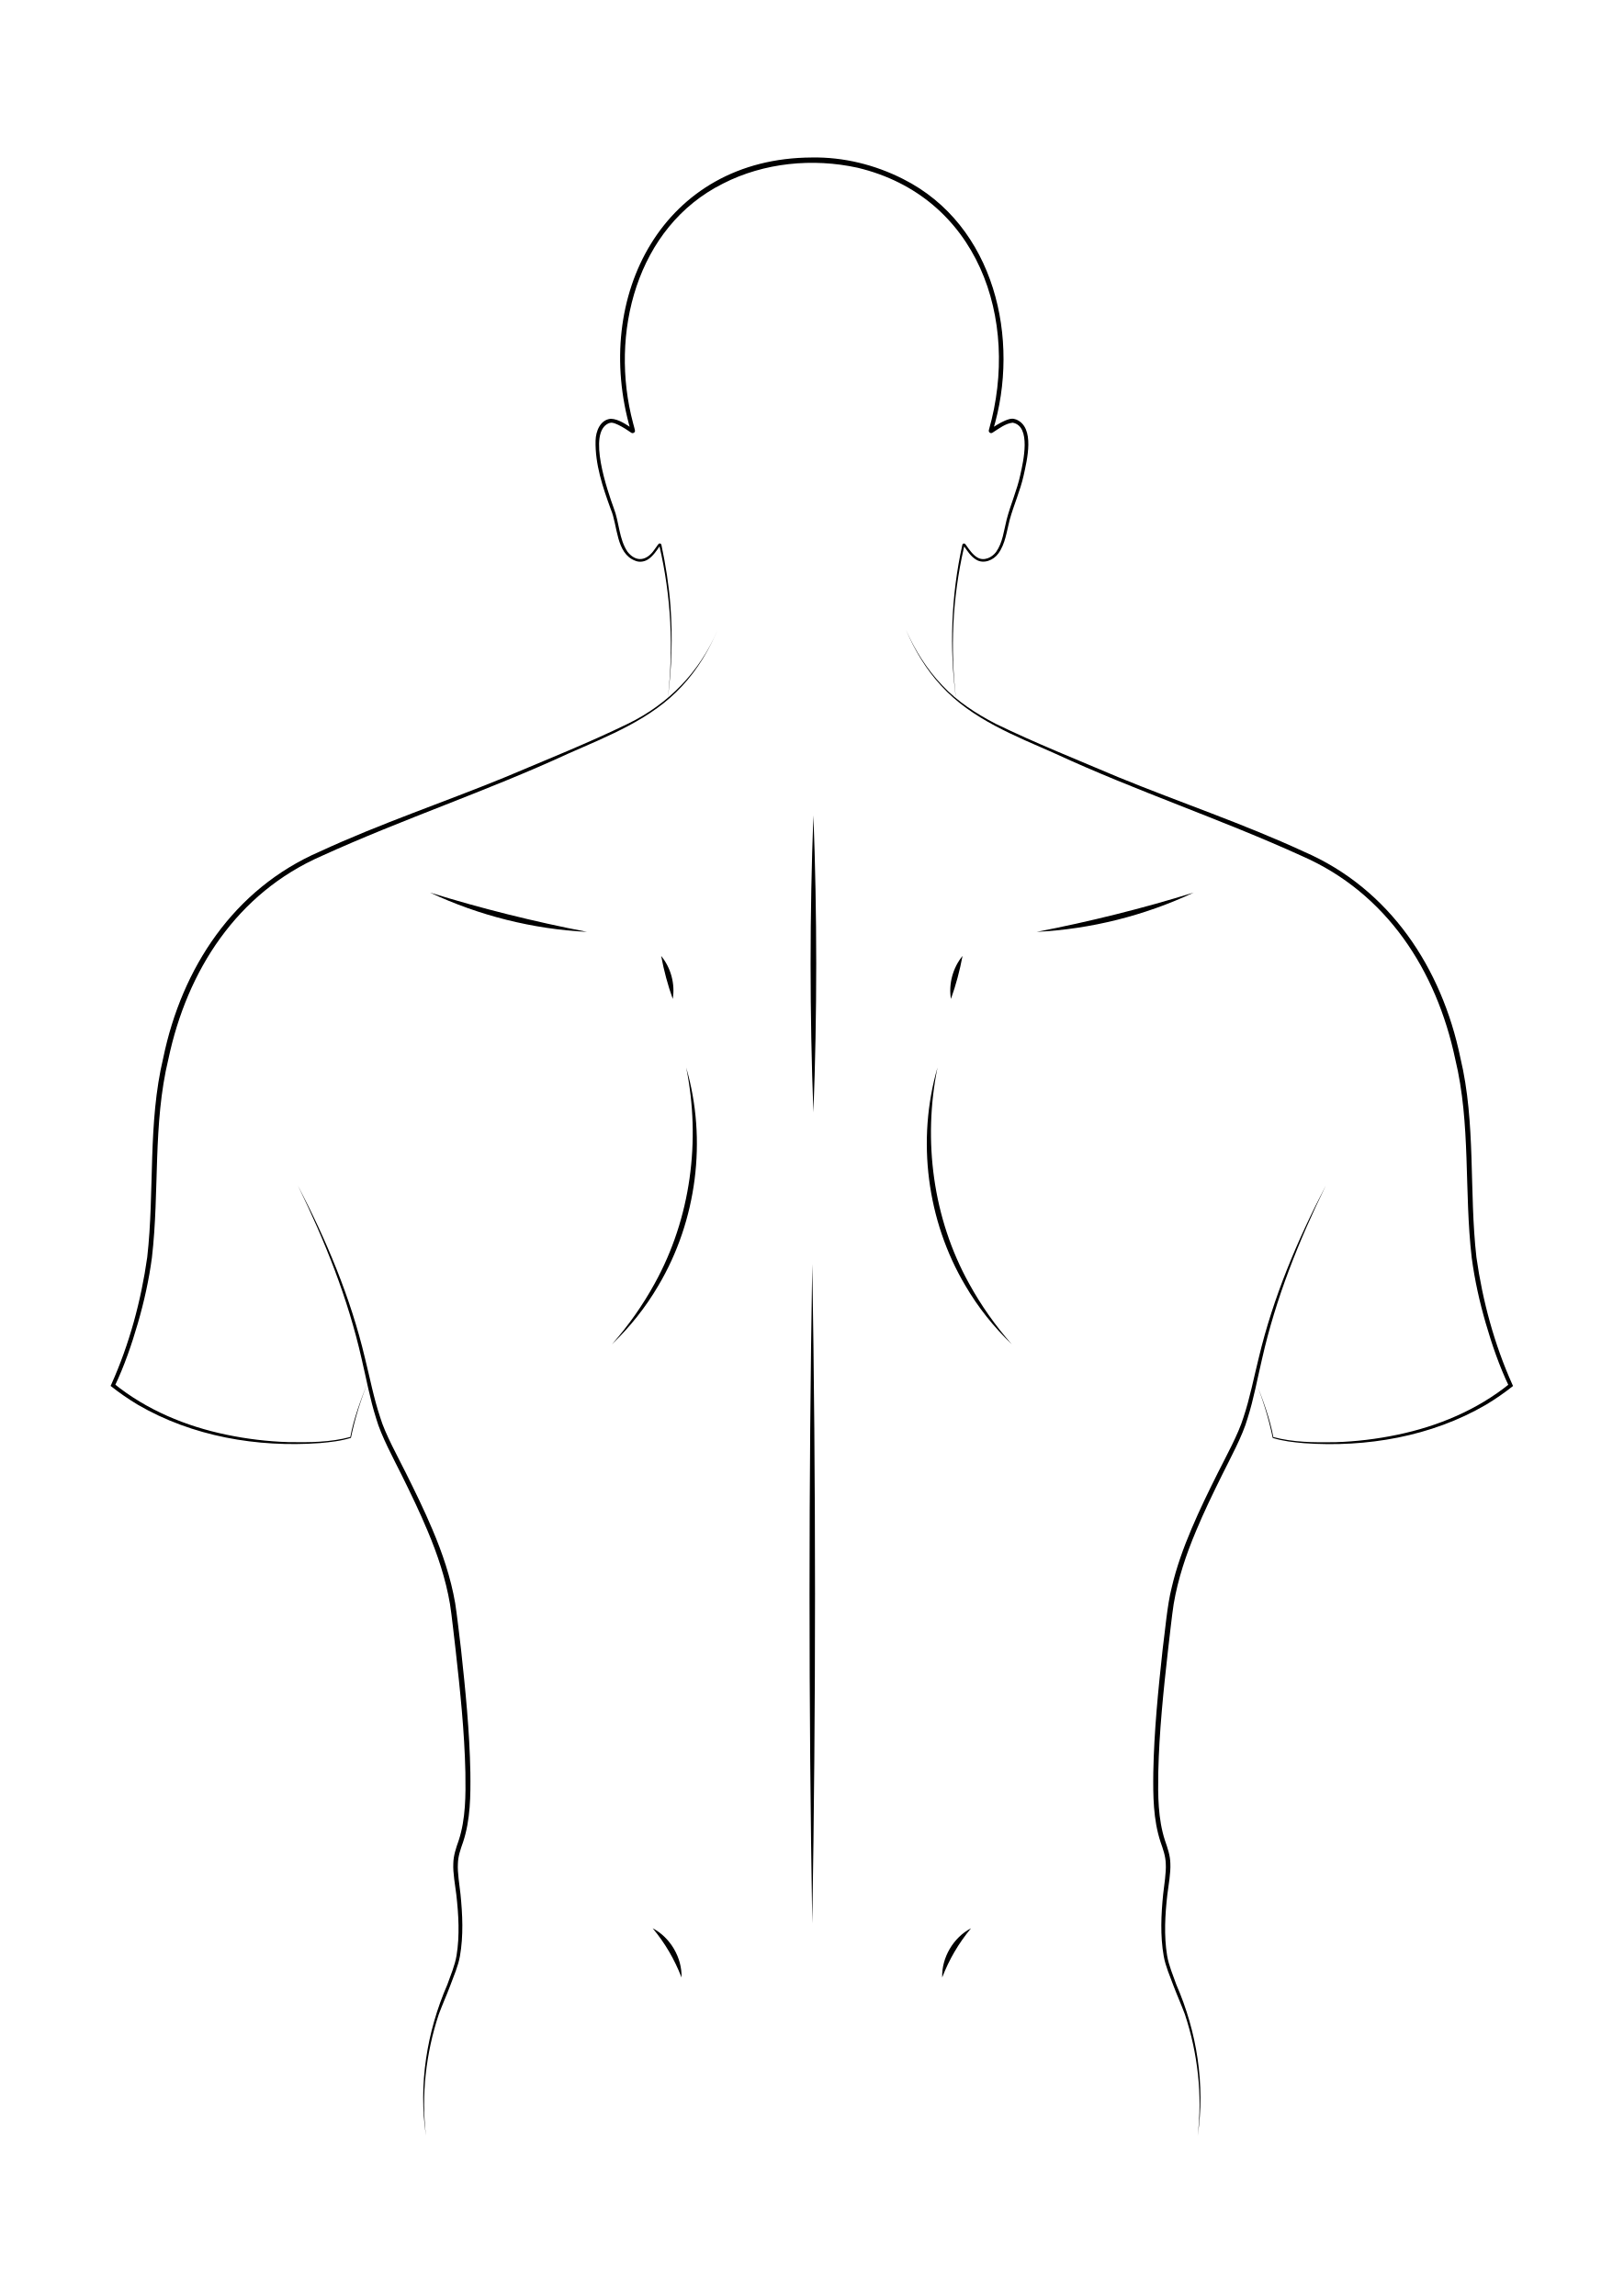
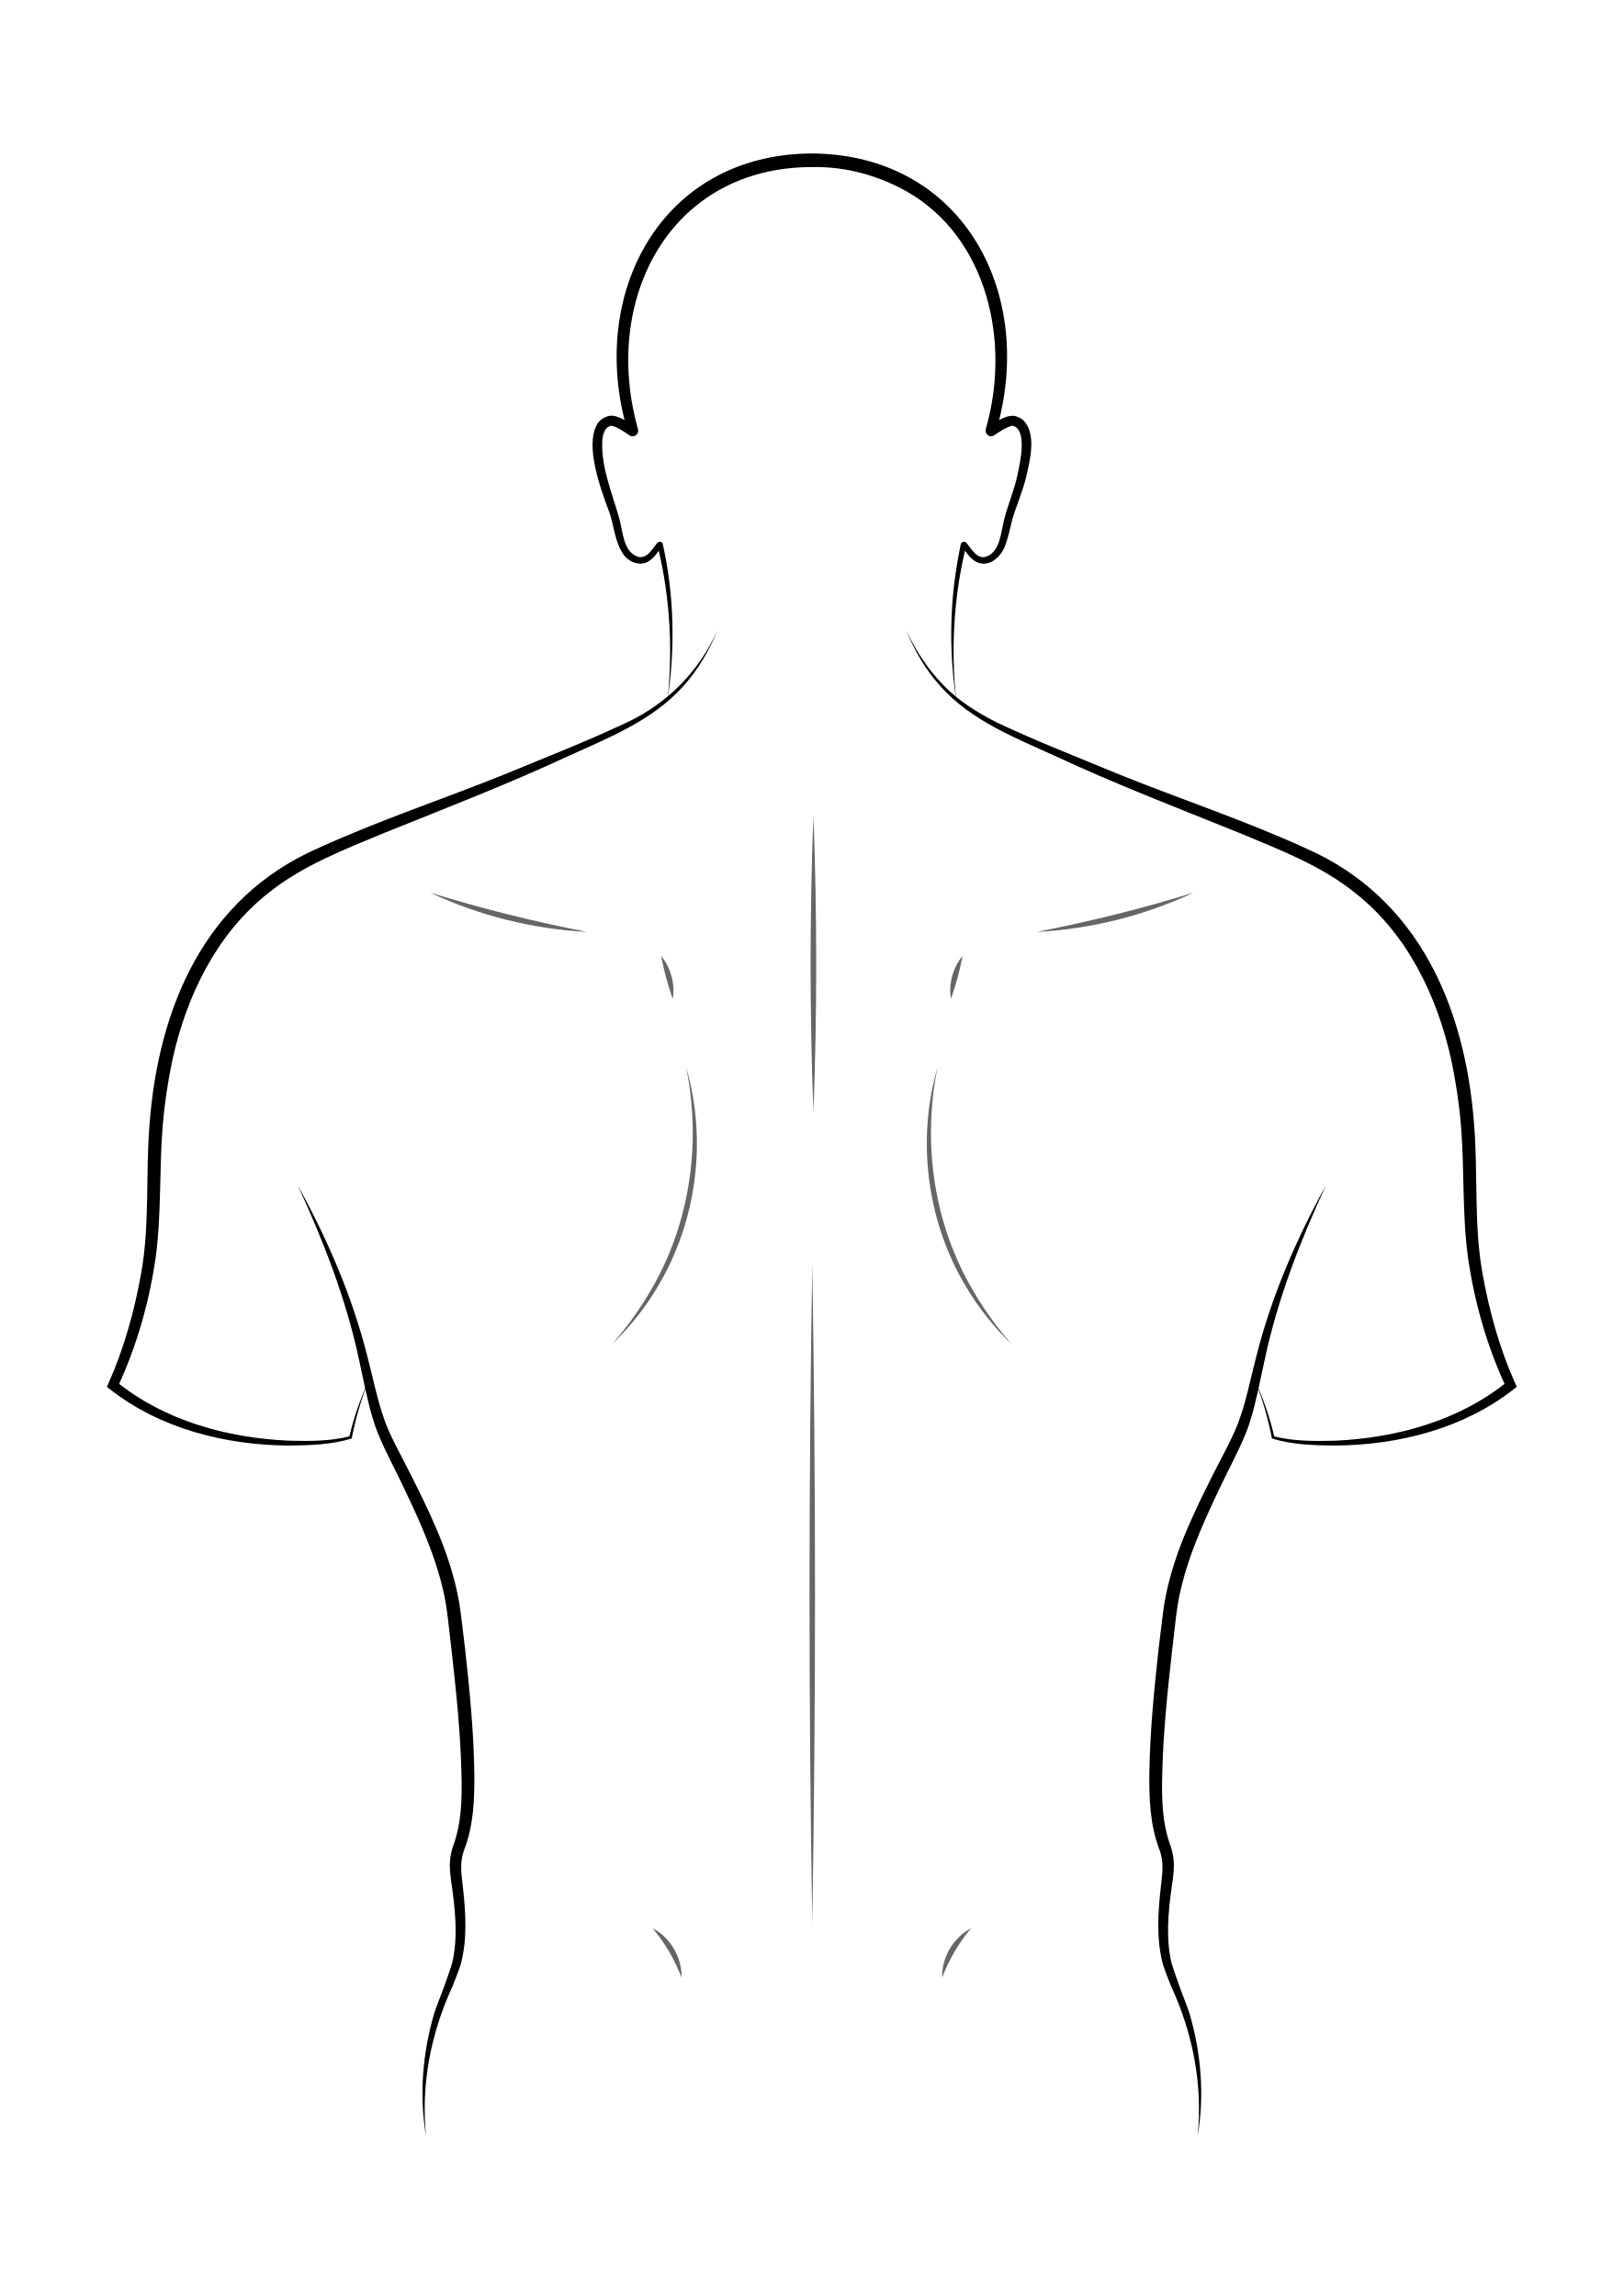
<svg xmlns="http://www.w3.org/2000/svg" version="1.1" id="Capa_1" x="0px" y="0px" viewBox="0 0 595.28 841.89" style="enable-background:new 0 0 595.28 841.89;" xml:space="preserve">
+   <style type="text/css">
+ 	.st0{fill:#666666;}
+ </style>
  <g>
-     <g>
-       <path d="M135.08,506.34c-2.8,6.75-4.95,13.75-6.43,20.89c-3.71,1.17-7.59,1.57-11.44,1.92c-22.9,1.65-46.7-2.42-66.69-14.07    c-3.47-2.08-6.79-4.39-9.97-6.9l0.24-0.51c6.63-14.76,10.93-30.68,13.19-46.69c2.75-24.19,0.13-49.07,5.88-73.13    c6.83-32.94,25.79-61.91,57.35-75.59c22.24-10.29,45.51-18.07,68.14-27.35c14.97-6.35,30.19-12.4,44.81-19.51    c14.99-7.26,26.44-19.14,32.97-34.51c-3.19,7.49-7.44,14.61-13.01,20.61c-11.17,12.21-27.05,18.31-41.84,24.85    c-29.6,13.68-60.68,23.99-90.33,37.5c-31.09,13.59-49.33,41.97-56.2,74.41c-5.79,23.98-3.21,48.5-6.06,72.93    c-1.08,8.13-2.87,16.17-5.15,24.02c-2.28,7.85-4.95,15.63-8.48,23.05l-0.2-0.86c11.87,9.58,26.28,15.59,41.16,18.67    c7.46,1.56,15.06,2.48,22.69,2.72c7.58,0.13,15.36,0.09,22.72-1.88C129.59,520.56,132.35,512.82,135.08,506.34L135.08,506.34z" />
-     </g>
-     <g>
-       <path d="M109.18,434.66c10.47,20.05,19.35,41.12,24.59,63.19c1.83,7.33,3.24,14.76,5.61,21.85c1.82,6.12,6.56,14.6,9.43,20.41    c3.37,6.76,6.69,13.55,9.64,20.53c3.72,8.73,6.8,17.79,8.42,27.17c0.6,3.65,1.67,13.06,2.14,16.89    c1.63,15.01,3.15,30.06,3.43,45.21c0.1,8.46,0.06,17.26-2.65,25.49c-0.92,2.6-1.86,5.21-1.92,7.98c-0.2,3.29,0.6,7.84,0.95,11.13    c0.76,7.55,1.12,15.24-0.2,22.76c-0.68,3.78-2.26,7.26-3.57,10.84c-1.33,3.53-2.89,7-4.19,10.5c-4.72,14.27-6.47,29.57-4.69,44.53    c-2.81-18.75,0.29-38.11,7.83-55.43c1.23-3.51,2.77-6.99,3.38-10.66c1.2-7.36,0.75-14.96-0.09-22.35    c-0.42-3.43-1.27-7.97-1.1-11.38c0.04-2.9,1.01-5.75,1.97-8.45c2.59-7.97,2.59-16.5,2.46-24.92c-0.33-15.03-1.92-30.04-3.59-45.01    c-0.46-3.72-1.46-13.17-2.06-16.79c-1.57-9.23-4.56-18.16-8.19-26.78c-2.89-6.93-6.17-13.71-9.51-20.47    c-2.87-5.79-7.58-14.48-9.34-20.71c-2.32-7.26-3.64-14.71-5.38-22.04C127.56,476.06,119.1,454.98,109.18,434.66L109.18,434.66z" />
-     </g>
-     <g>
-       <path d="M157.63,327.28c18.64,5.81,38.36,10.7,57.58,14.42C195.36,340.69,175.62,335.74,157.63,327.28L157.63,327.28z" />
-     </g>
-     <g>
-       <path d="M242.39,350.52c3.55,4.31,5.17,10.26,4.25,15.77C244.79,361.1,243.41,355.94,242.39,350.52L242.39,350.52z" />
-     </g>
-     <g>
-       <path d="M251.57,391.45c7.72,26.51,3.9,56.19-10.2,79.94c-4.65,7.95-10.42,15.21-17.03,21.53c6.05-6.86,11.32-14.34,15.68-22.3    C253.27,446.68,256.99,418.19,251.57,391.45L251.57,391.45z" />
-     </g>
-     <g>
-       <path d="M239.28,707.05c6.46,3.37,10.81,10.76,10.58,18.05C247.3,718.46,243.83,712.52,239.28,707.05L239.28,707.05z" />
-     </g>
-     <g>
-       <path d="M297.79,463.5c1.34,80.31,1.35,161.52,0,241.83C296.45,625.02,296.46,543.82,297.79,463.5L297.79,463.5z" />
-     </g>
-     <g>
-       <path d="M298.21,298.96c1.37,36.3,1.38,72.64,0,108.93C296.83,371.6,296.84,335.25,298.21,298.96L298.21,298.96z" />
-     </g>
-     <g>
-       <path d="M460.19,506.34c2.73,6.47,5.49,14.25,6.63,20.6c7.36,1.97,15.14,2,22.72,1.88c7.63-0.24,15.23-1.16,22.69-2.72    c14.88-3.08,29.29-9.09,41.16-18.67c0,0-0.2,0.86-0.2,0.86c-3.53-7.42-6.2-15.2-8.48-23.05c-2.28-7.85-4.07-15.89-5.15-24.02    c-2.85-24.43-0.27-48.96-6.06-72.93c-6.9-32.48-25.07-60.79-56.2-74.41c-29.65-13.51-60.73-23.81-90.33-37.5    c-14.79-6.55-30.67-12.64-41.84-24.85c-5.57-6.01-9.82-13.12-13.01-20.61c3.31,7.45,7.66,14.47,13.29,20.35    c5.55,5.97,12.49,10.42,19.69,14.16c14.62,7.1,29.85,13.15,44.81,19.51c22.63,9.28,45.9,17.06,68.14,27.35    c31.51,13.64,50.55,42.69,57.35,75.59c5.75,24.06,3.13,48.94,5.88,73.13c2.26,16.01,6.56,31.93,13.19,46.69    c0,0,0.24,0.51,0.24,0.51c-3.17,2.51-6.5,4.82-9.97,6.9c-19.99,11.65-43.79,15.71-66.69,14.07c-3.85-0.35-7.73-0.75-11.44-1.92    C465.14,520.09,462.99,513.09,460.19,506.34L460.19,506.34z" />
-     </g>
-     <g>
-       <path d="M486.09,434.66c-9.92,20.32-18.38,41.4-23.37,63.49c-1.74,7.32-3.05,14.77-5.38,22.04c-1.76,6.25-6.43,14.8-9.34,20.71    c-3.34,6.75-6.62,13.54-9.51,20.47c-3.64,8.62-6.63,17.55-8.2,26.78c-0.58,3.57-1.61,13.03-2.06,16.79    c-1.68,14.97-3.26,29.98-3.59,45.01c-0.13,8.42-0.13,16.95,2.46,24.92c0.95,2.71,1.93,5.55,1.97,8.45    c0.17,3.42-0.68,7.98-1.1,11.38c-0.84,7.39-1.29,15-0.09,22.35c0.61,3.67,2.15,7.15,3.38,10.66c7.54,17.32,10.64,36.68,7.83,55.43    c1.78-14.96,0.03-30.26-4.69-44.53c-1.3-3.5-2.85-6.96-4.19-10.5c-1.31-3.57-2.89-7.06-3.57-10.84    c-1.32-7.52-0.96-15.21-0.2-22.76c0.36-3.32,1.15-7.85,0.95-11.13c-0.07-2.77-1-5.38-1.92-7.98c-2.71-8.24-2.75-17.03-2.65-25.49    c0.27-15.15,1.8-30.19,3.43-45.21c0.88-6.56,1.66-16.11,3.29-22.49c1.72-7.41,4.31-14.58,7.27-21.57    c2.95-6.98,6.27-13.78,9.64-20.53c2.84-5.69,7.6-14.3,9.43-20.41c2.37-7.09,3.78-14.53,5.61-21.85    C466.74,475.78,475.62,454.71,486.09,434.66L486.09,434.66z" />
-     </g>
-     <g>
-       <path d="M437.64,327.28c-17.99,8.46-37.73,13.41-57.58,14.42C399.3,337.98,418.99,333.09,437.64,327.28L437.64,327.28z" />
-     </g>
-     <g>
-       <path d="M352.88,350.52c-1.02,5.42-2.4,10.58-4.25,15.77C347.72,360.78,349.34,354.83,352.88,350.52L352.88,350.52z" />
-     </g>
-     <g>
-       <path d="M343.7,391.45c-5.41,26.74-1.69,55.23,11.56,79.17c4.36,7.96,9.63,15.44,15.68,22.3c-6.61-6.32-12.39-13.58-17.03-21.53    C339.8,447.64,335.99,417.96,343.7,391.45L343.7,391.45z" />
-     </g>
-     <g>
-       <path d="M356,707.05c-4.55,5.47-8.02,11.41-10.58,18.05C345.18,717.81,349.53,710.41,356,707.05L356,707.05z" />
-     </g>
-     <g>
-       <path d="M350.51,256.37c-2.51-18.74-1.81-37.94,2.26-56.42c0.02-0.41,0.38-0.8,0.84-0.63c0.12,0.03,0.27,0.19,0.27,0.2l0.09,0.11    c0.06,0.07,0.13,0.15,0.18,0.22c1.1,1.57,2.5,3.62,4.18,4.57c2.37,1.44,5.37,0.02,6.87-2.05c2.44-3.47,2.83-7.83,3.87-11.92    c1.43-5.5,3.81-10.77,5-16.35c1.07-4.83,4.1-17.84-2.8-19.11c-2.63,0.27-4.96,2.11-7.17,3.51c-0.3,0.24-0.69,0.43-1.09,0.23    c-0.28-0.12-0.5-0.43-0.51-0.75c0.03-0.4,0.05-0.3,0.06-0.37c11.56-40.66-4.12-85.59-48.18-96.11    c-16.41-3.59-34.28-1.87-49.31,5.81c-31.87,15.92-41.68,55.28-32.97,87.86c0.13,0.59,0.67,2.31,0.7,2.81    c0.02,0.68-0.87,1.07-1.37,0.69c-1.48-1.04-3.1-2.07-4.71-2.86c-1-0.42-2.04-1.02-3.09-0.74c0,0-0.45,0.12-0.45,0.12    c-7.95,3.37-0.4,24.95,1.82,31.09c2.06,5.26,1.89,11.37,5.09,16.09c3.2,3.96,7.05,3.23,9.79-0.78c0,0,1.25-1.74,1.25-1.74    c0.09-0.11,0.18-0.23,0.27-0.34c0.36-0.46,1.02-0.2,1.09,0.3c1.57,7.38,2.75,14.85,3.31,22.38c0.84,11.4,0.48,22.87-1.02,34.18    c2.24-18.76,1.27-37.86-3.05-56.25c0,0-0.03-0.13-0.03-0.13c-0.02-0.07-0.01-0.04,0.01,0.01c0.05,0.08,0.15,0.12,0.25,0.08    c-0.92,1.43-2.67,4.06-4.54,5.13c-1.31,0.8-3.08,1.02-4.5,0.41c-7.16-2.66-6.42-12.96-9.01-18.93    c-2.94-8.06-5.79-16.49-5.56-25.18c0.09-3.35,1.67-7.59,5.57-7.96c3.01,0.11,5.68,2.18,8.13,3.7c0,0,0.2,0.14,0.2,0.14    c-0.14-0.1-0.41-0.14-0.61-0.04c-0.2,0.09-0.36,0.31-0.37,0.55c0.03,0.31,0.02,0.12,0,0.11l-0.04-0.13l-0.07-0.26    c-14.21-48.92,11.97-99.66,66.47-99.87c11.55-0.21,23.12,2.64,33.43,7.87c33.72,16.94,43.16,58.97,32.94,92.27    c-0.02-0.48-0.6-0.77-0.97-0.5c0,0,0.2-0.14,0.2-0.14l0.9-0.61c1.86-1.18,3.76-2.37,5.94-2.97c0.57-0.14,1.34-0.22,1.93-0.01    c0,0,0.58,0.17,0.58,0.17c6.97,2.91,3.93,14.89,2.69,20.56c-1.24,5.6-3.63,10.8-5.13,16.32c-1.07,4.11-1.55,8.69-4.15,12.27    c-1.76,2.44-5.4,3.95-8.14,2.22c-1.89-1.13-3.17-3.12-4.38-4.86c-0.05-0.07-0.1-0.13-0.15-0.2c-0.04-0.06-0.15-0.16-0.01-0.07    c0.1,0.04,0.2,0,0.25-0.08c0.03-0.05,0.03-0.08,0.01-0.01l-0.03,0.13l-0.23,1.04C349.19,219.22,348.32,237.96,350.51,256.37    L350.51,256.37z" />
-     </g>
+     <path d="M135.08,506.34c-2.72,6.85-4.73,13.94-6.15,21.13c-7.51,2.3-15.44,2.5-23.23,2.58c-23.12-0.18-46.97-6.19-65.41-20.66   c0,0-1.12-0.87-1.12-0.87l0.61-1.33c5.73-12.79,9.53-26.61,11.99-40.42c3.21-17.97,1.55-36.14,3.07-54.72   c3.28-42.83,20.34-82.94,61.78-101.04c22.33-10.22,45.65-17.91,68.34-27.06c14.97-6.2,30.3-12.16,44.93-19.08   c14.95-7.04,26.5-18.84,33.25-33.99c-3.08,7.54-7.2,14.76-12.76,20.85c-11.08,12.36-27,18.7-41.76,25.38   c-22.15,10.33-45.13,19.18-67.75,28.3c-14.79,6.17-30.16,12.03-42.64,22.17c-18.91,14.94-29.91,37.75-35.01,61   c-1.65,7.85-2.87,15.82-3.55,23.85c-1.36,16.23-0.39,32.67-2.64,48.94c-2.39,16.39-6.95,32.34-13.95,47.37c0,0-0.51-2.2-0.51-2.2   c17.68,14.38,40.65,20.68,63.16,21.72c7.52,0.21,15.28,0.25,22.61-1.63c0,0-0.32,0.36-0.32,0.36   C129.68,519.89,132.1,512.97,135.08,506.34L135.08,506.34z" />
+   </g>
+   <g>
+     <path d="M109.18,434.66c10.92,19.83,20.06,40.91,25.57,62.96c1.93,7.33,3.36,14.76,5.75,21.72c1.83,6.03,6.63,14.46,9.49,20.19   c3.42,6.75,6.79,13.54,9.8,20.56c3.81,8.8,6.89,18,8.55,27.48c0.61,3.7,1.68,13.1,2.16,16.97c1.66,15.08,3.16,30.14,3.39,45.35   c0.12,9.38-0.19,19.49-3.79,28.59c-0.24,0.63-0.55,1.8-0.67,2.47c-0.71,3.47-0.18,7.05,0.22,10.56c1.08,9.56,1.78,19.41-0.75,28.84   c-0.89,2.7-1.99,5.43-3.03,8.07c-7.91,17.07-11.58,35.92-9.69,54.72c-2.55-15.04-1.25-30.49,3.07-45.1   c1.22-3.63,2.69-7.05,3.94-10.64c0.91-2.59,1.89-5.27,2.66-7.92c2.24-9.93,0.9-20.29-0.52-30.26c-0.41-2.97-0.64-6.1-0.06-9.07   c0.15-0.86,0.47-2.15,0.76-2.99c3.25-8.64,3.39-17.79,3.14-27.19c-0.37-14.93-1.94-29.92-3.62-44.86   c-0.82-6.39-1.56-15.93-3.12-22.12c-3.36-14.48-9.86-28.11-16.34-41.51c-2.87-5.86-7.54-14.63-9.28-20.93   c-2.11-6.64-3.72-15.4-5.23-22.17C126.86,476.27,118.65,455.2,109.18,434.66L109.18,434.66z" />
+   </g>
+   <g>
+     <path class="st0" d="M157.63,327.28c18.64,5.81,38.36,10.7,57.58,14.42C195.36,340.69,175.62,335.74,157.63,327.28L157.63,327.28z" />
+   </g>
+   <g>
+     <path class="st0" d="M242.39,350.52c3.55,4.31,5.17,10.26,4.25,15.77C244.79,361.1,243.41,355.94,242.39,350.52L242.39,350.52z" />
+   </g>
+   <g>
+     <path class="st0" d="M251.57,391.45c7.72,26.51,3.9,56.19-10.2,79.94c-4.65,7.95-10.42,15.21-17.03,21.53   c6.05-6.86,11.32-14.34,15.68-22.3C253.27,446.68,256.99,418.19,251.57,391.45L251.57,391.45z" />
+   </g>
+   <g>
+     <path class="st0" d="M239.28,707.05c6.46,3.37,10.81,10.76,10.58,18.05C247.3,718.46,243.83,712.52,239.28,707.05L239.28,707.05z" />
+   </g>
+   <g>
+     <path class="st0" d="M297.79,463.5c1.34,80.31,1.35,161.52,0,241.83C296.45,625.02,296.46,543.82,297.79,463.5L297.79,463.5z" />
+   </g>
+   <g>
+     <path class="st0" d="M298.21,298.96c1.37,36.3,1.38,72.64,0,108.93C296.83,371.6,296.84,335.25,298.21,298.96L298.21,298.96z" />
+   </g>
+   <g>
+     <path d="M460.19,506.34c2.98,6.63,5.4,13.54,7.05,20.66l-0.32-0.36c7.33,1.87,15.08,1.83,22.61,1.63   c22.51-1.03,45.48-7.33,63.16-21.72c0,0-0.51,2.2-0.51,2.2c-6.99-15.04-11.56-30.98-13.95-47.37c-2.25-16.27-1.28-32.71-2.64-48.94   c-0.68-8.03-1.9-16-3.55-23.85c-5.1-23.24-16.1-46.06-35.01-61c-12.48-10.15-27.85-16-42.64-22.17   c-22.62-9.13-45.61-17.97-67.75-28.3c-14.76-6.68-30.68-13.01-41.76-25.38c-5.56-6.09-9.68-13.31-12.76-20.85   c3.43,7.4,7.91,14.31,13.54,20.12c5.58,5.88,12.52,10.22,19.71,13.87c14.64,6.92,29.97,12.87,44.93,19.08   c22.69,9.15,46.02,16.84,68.34,27.06c41.42,18.08,58.51,58.23,61.77,101.04c1.52,18.58-0.14,36.74,3.07,54.71   c2.46,13.81,6.26,27.64,11.99,40.42c0,0,0.61,1.33,0.61,1.33l-1.12,0.87c-18.44,14.47-42.29,20.48-65.41,20.66   c-7.79-0.08-15.72-0.28-23.23-2.58C464.92,520.28,462.92,513.19,460.19,506.34L460.19,506.34z" />
+   </g>
+   <g>
+     <path d="M486.09,434.66c-9.47,20.54-17.67,41.61-22.39,63.72c-1.52,6.82-3.14,15.62-5.23,22.17c-1.73,6.32-6.37,14.95-9.28,20.93   c-6.48,13.39-12.98,27.03-16.34,41.51c-1.55,6.14-2.31,15.72-3.12,22.12c-1.69,14.94-3.26,29.94-3.62,44.86   c-0.26,9.4-0.12,18.54,3.14,27.19c0.28,0.82,0.62,2.13,0.76,3c0.77,3.94,0.1,8.04-0.46,11.94c-1.27,9.02-2.14,18.44-0.13,27.4   c0.77,2.64,1.75,5.32,2.66,7.92c1.25,3.59,2.72,7.01,3.94,10.64c4.32,14.61,5.62,30.07,3.07,45.1c1.88-18.8-1.78-37.65-9.69-54.72   c-1.04-2.64-2.15-5.37-3.03-8.07c-2.53-9.43-1.83-19.28-0.75-28.84c0.39-3.51,0.93-7.09,0.22-10.56c-0.11-0.7-0.44-1.78-0.67-2.47   c-3.59-9.1-3.91-19.2-3.79-28.59c0.23-15.21,1.74-30.27,3.39-45.35c0.49-3.81,1.53-13.22,2.16-16.97   c1.66-9.48,4.74-18.68,8.55-27.48c3.01-7.01,6.38-13.81,9.8-20.56c2.83-5.59,7.65-14.18,9.49-20.19c2.39-6.96,3.82-14.4,5.75-21.72   C466.03,475.57,475.17,454.49,486.09,434.66L486.09,434.66z" />
+   </g>
+   <g>
+     <path class="st0" d="M437.64,327.28c-17.99,8.46-37.73,13.41-57.58,14.42C399.3,337.98,418.99,333.09,437.64,327.28L437.64,327.28z   " />
+   </g>
+   <g>
+     <path class="st0" d="M352.88,350.52c-1.02,5.42-2.4,10.58-4.25,15.77C347.72,360.78,349.34,354.83,352.88,350.52L352.88,350.52z" />
+   </g>
+   <g>
+     <path class="st0" d="M343.7,391.45c-5.41,26.74-1.69,55.23,11.56,79.17c4.36,7.96,9.63,15.44,15.68,22.3   c-6.61-6.32-12.39-13.58-17.03-21.53C339.8,447.64,335.99,417.96,343.7,391.45L343.7,391.45z" />
+   </g>
+   <g>
+     <path class="st0" d="M356,707.05c-4.55,5.47-8.02,11.41-10.58,18.05C345.18,717.81,349.53,710.41,356,707.05L356,707.05z" />
+   </g>
+   <g>
+     <path d="M350.51,256.37c-1.68-11.31-2.18-22.79-1.43-34.21c0.48-7.51,1.59-14.97,3.09-22.35c0.08-1.11,1.5-1.57,2.19-0.71   c1.83,2.3,4.02,6.3,7.44,4.91c5.02-2.01,5.11-9.02,6.42-13.77c1.37-5.49,3.74-10.81,4.87-16.38c0.87-4.15,3.63-16.17-1.7-17.71   c-0.23-0.08-0.31-0.05-0.7,0.04c-1.78,0.53-3.47,1.63-5.09,2.68c-0.94,0.64-1.83,1.5-3.09,0.91c-0.65-0.28-1.16-1.01-1.18-1.76   c0.07-0.95,0.1-0.62,0.1-0.74l0.03-0.13l0.07-0.25l0.53-2.03c8.37-32.08-1.21-70.57-32.53-86.21c-9.93-4.96-20.69-7.63-31.89-7.4   c-51.42,0.07-76.23,47.09-64.41,93.61c0.07,0.32,0.57,2.15,0.63,2.41c-0.01,0.12,0.03-0.21,0.1,0.75   c-0.02,0.75-0.53,1.48-1.18,1.76c-0.65,0.32-1.5,0.21-1.99-0.14l-0.26-0.19l-0.84-0.58c-1.77-1.1-3.65-2.45-5.61-2.77   c-2.44,0.44-3.1,3.26-3.27,5.57c-0.48,9.85,3.69,19.25,6.27,28.57c1.3,4.75,1.41,11.75,6.41,13.76c3.21,1.34,5.46-2.27,7.14-4.53   c0.09-0.11,0.2-0.26,0.3-0.37c0.45-0.62,1.56-0.6,1.99,0.11c4.24,18.63,4.65,38.24,1.86,57.16c1.87-18.4,0.88-37.09-3.42-55.08   c0,0-0.24-1.04-0.24-1.04l-0.03-0.13c0.18,0.53,0.88,0.87,1.42,0.34c0,0-0.06,0.08-0.06,0.08c-0.04,0.06-0.08,0.1-0.13,0.18   c-1.24,1.84-2.49,3.82-4.54,5.09c-3.01,1.94-7.14,0.35-9.1-2.36c-3.53-4.88-3.46-11.13-5.6-16.44c-2.97-8.03-8.74-23.72-4.1-31.55   c0.95-1.55,2.61-2.6,4.38-2.98c1.63-0.28,3.15,0.37,4.48,0.96c1.75,0.83,3.32,1.8,4.88,2.85c0,0,0.17,0.12,0.17,0.12   c-0.42-0.3-1.17-0.41-1.74-0.12c-0.57,0.25-1.02,0.89-1.04,1.55c0.06,0.87,0.07,0.45,0.04,0.49l-0.04-0.13l-0.07-0.26   c-14.68-49.89,12.05-101.41,67.6-101.68c54.6,0.35,81.56,49.97,68.19,99.58c-0.07,0.33-0.63,2.22-0.69,2.5   c-0.03-0.04-0.02,0.38,0.04-0.48c-0.02-0.66-0.47-1.3-1.04-1.55c-0.56-0.28-1.31-0.18-1.73,0.12l0.17-0.12l0.93-0.62   c2.55-1.48,5.23-3.53,8.43-3.2c1.28,0.3,2.58,0.9,3.49,1.87c4.57,5.15,2.18,14.29,0.83,20.28c-1.29,5.61-3.7,10.76-5.26,16.28   c-0.69,2.71-1.22,5.55-2.22,8.39c-1.35,4.61-6.28,9.4-11.26,6.49c-2.17-1.33-3.36-3.42-4.73-5.34c-0.09-0.1,0.16,0.18,0.32,0.21   c0.38,0.14,0.79-0.01,0.99-0.32c0.11-0.18,0.13-0.34,0.1-0.22l-0.03,0.13l-0.24,1.04C349.62,219.28,348.64,237.97,350.51,256.37   L350.51,256.37z" />
  </g>
</svg>
